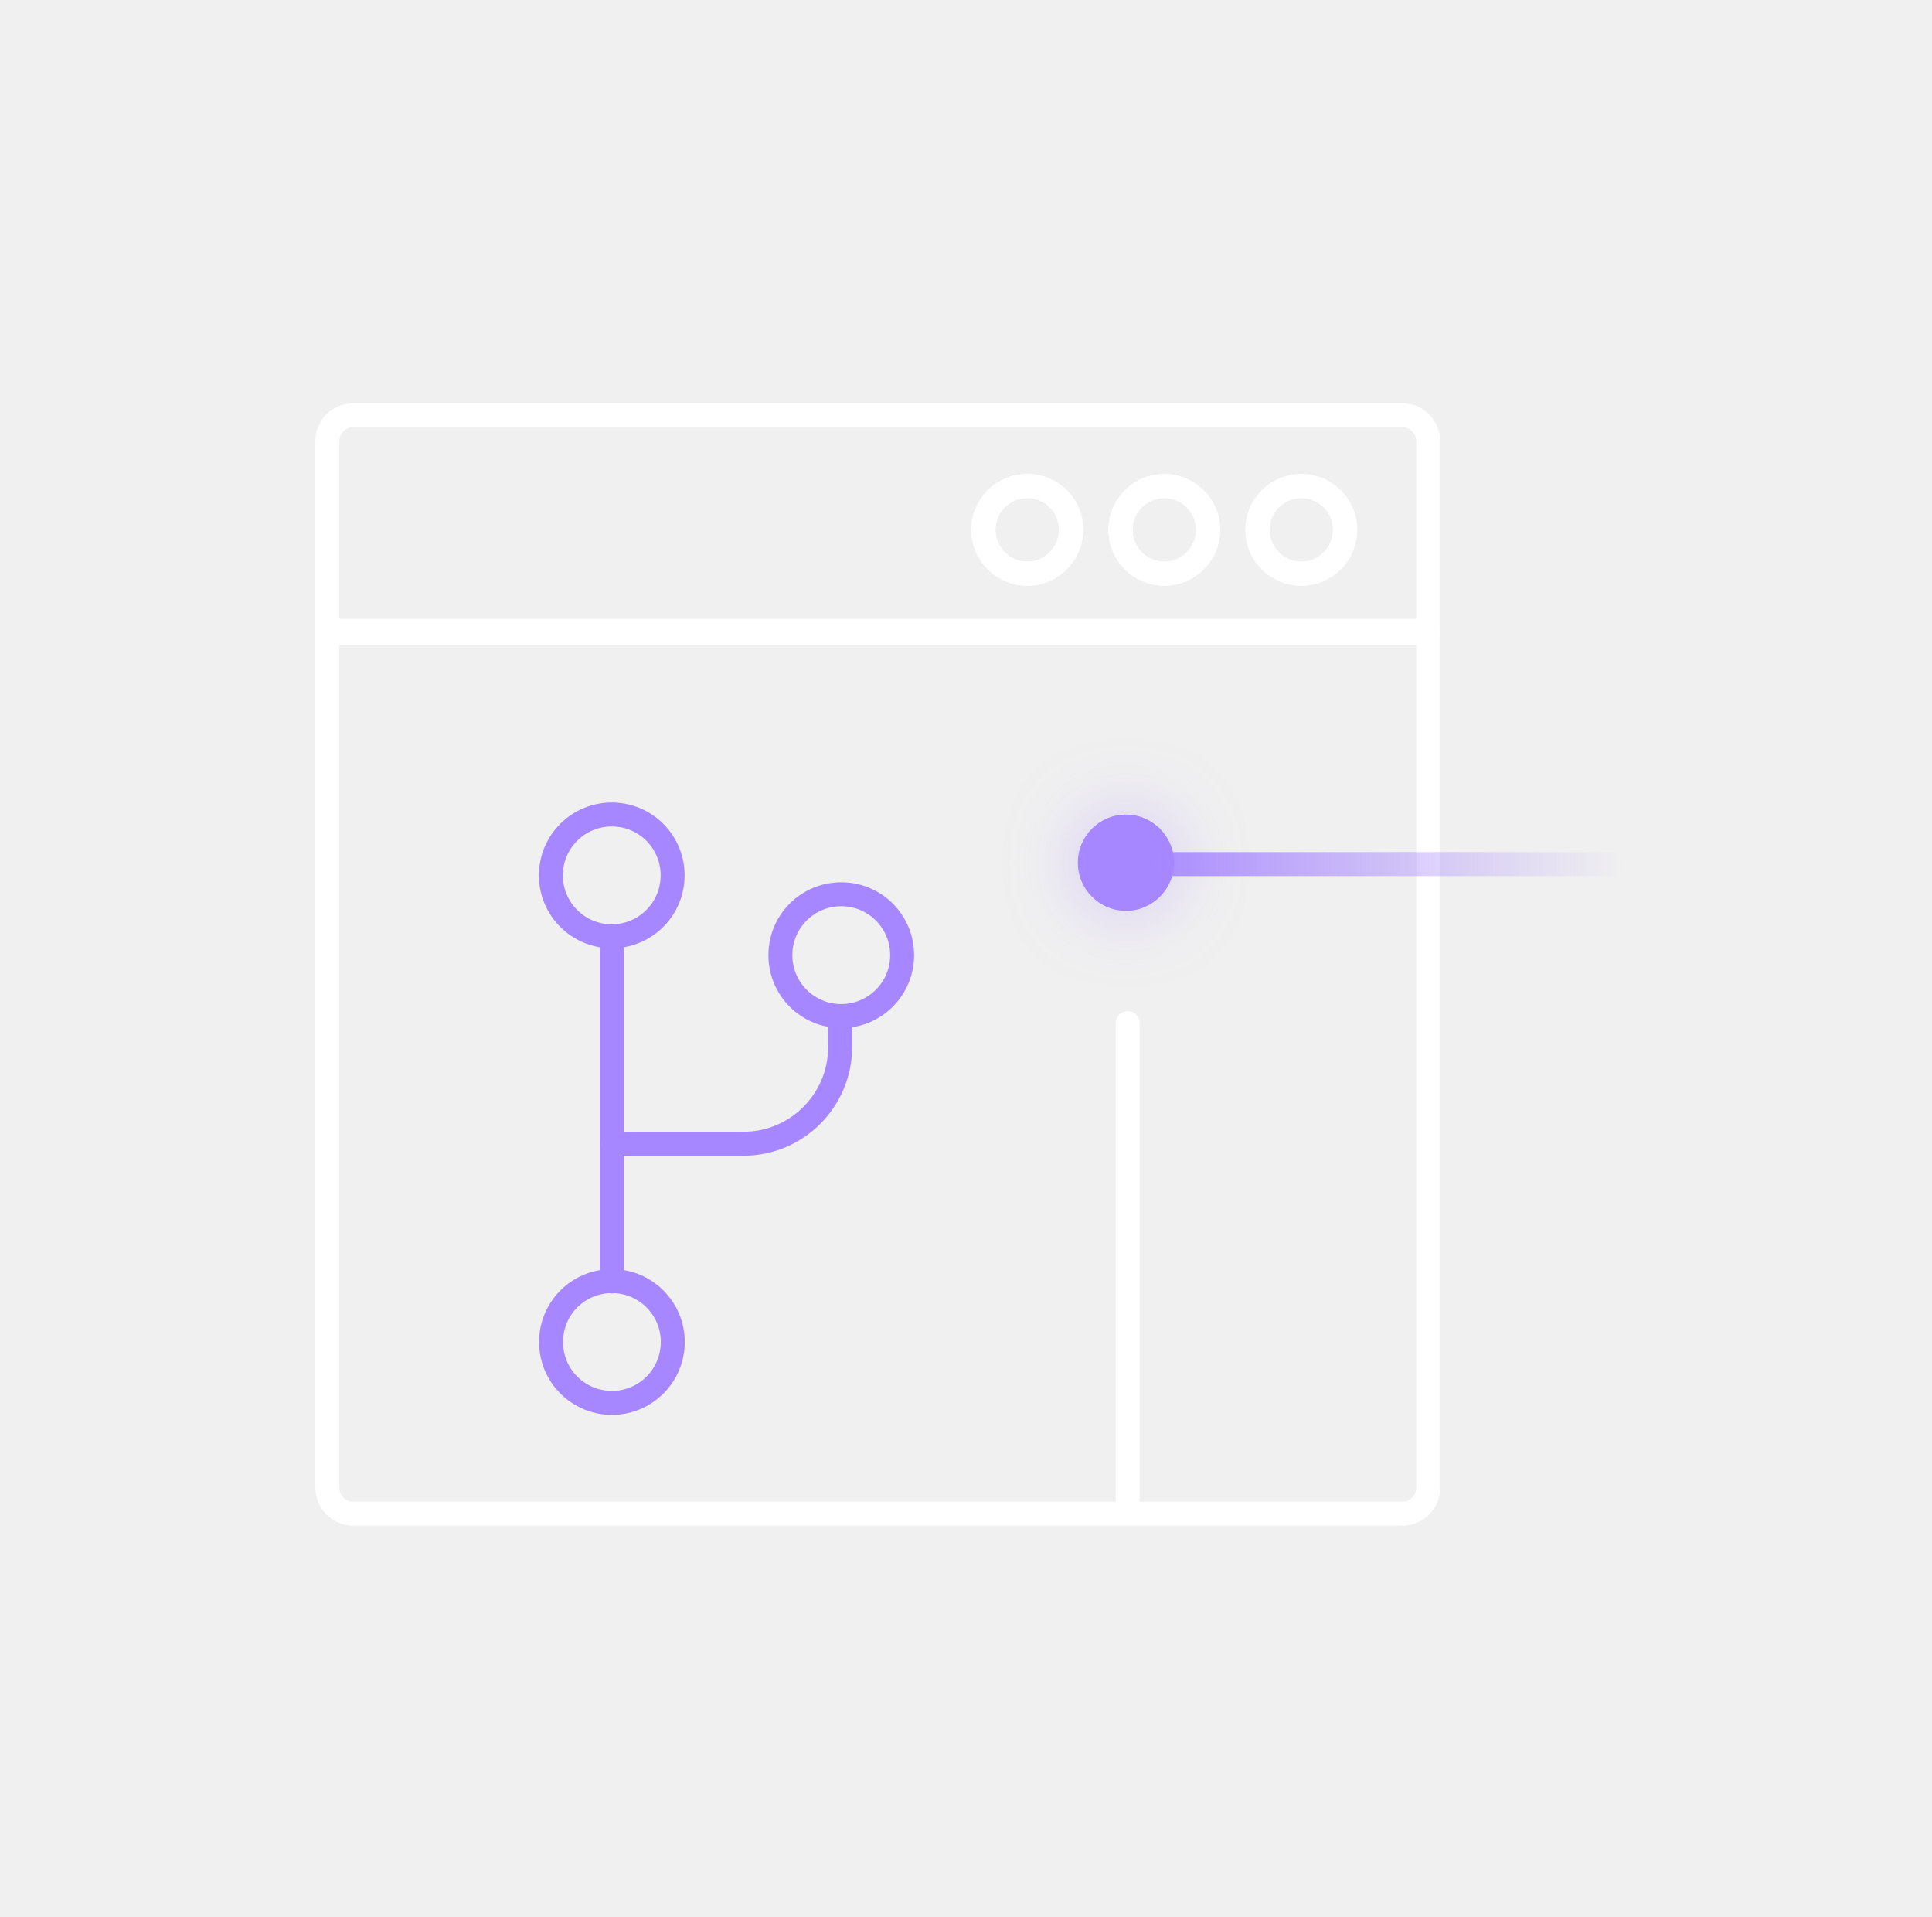
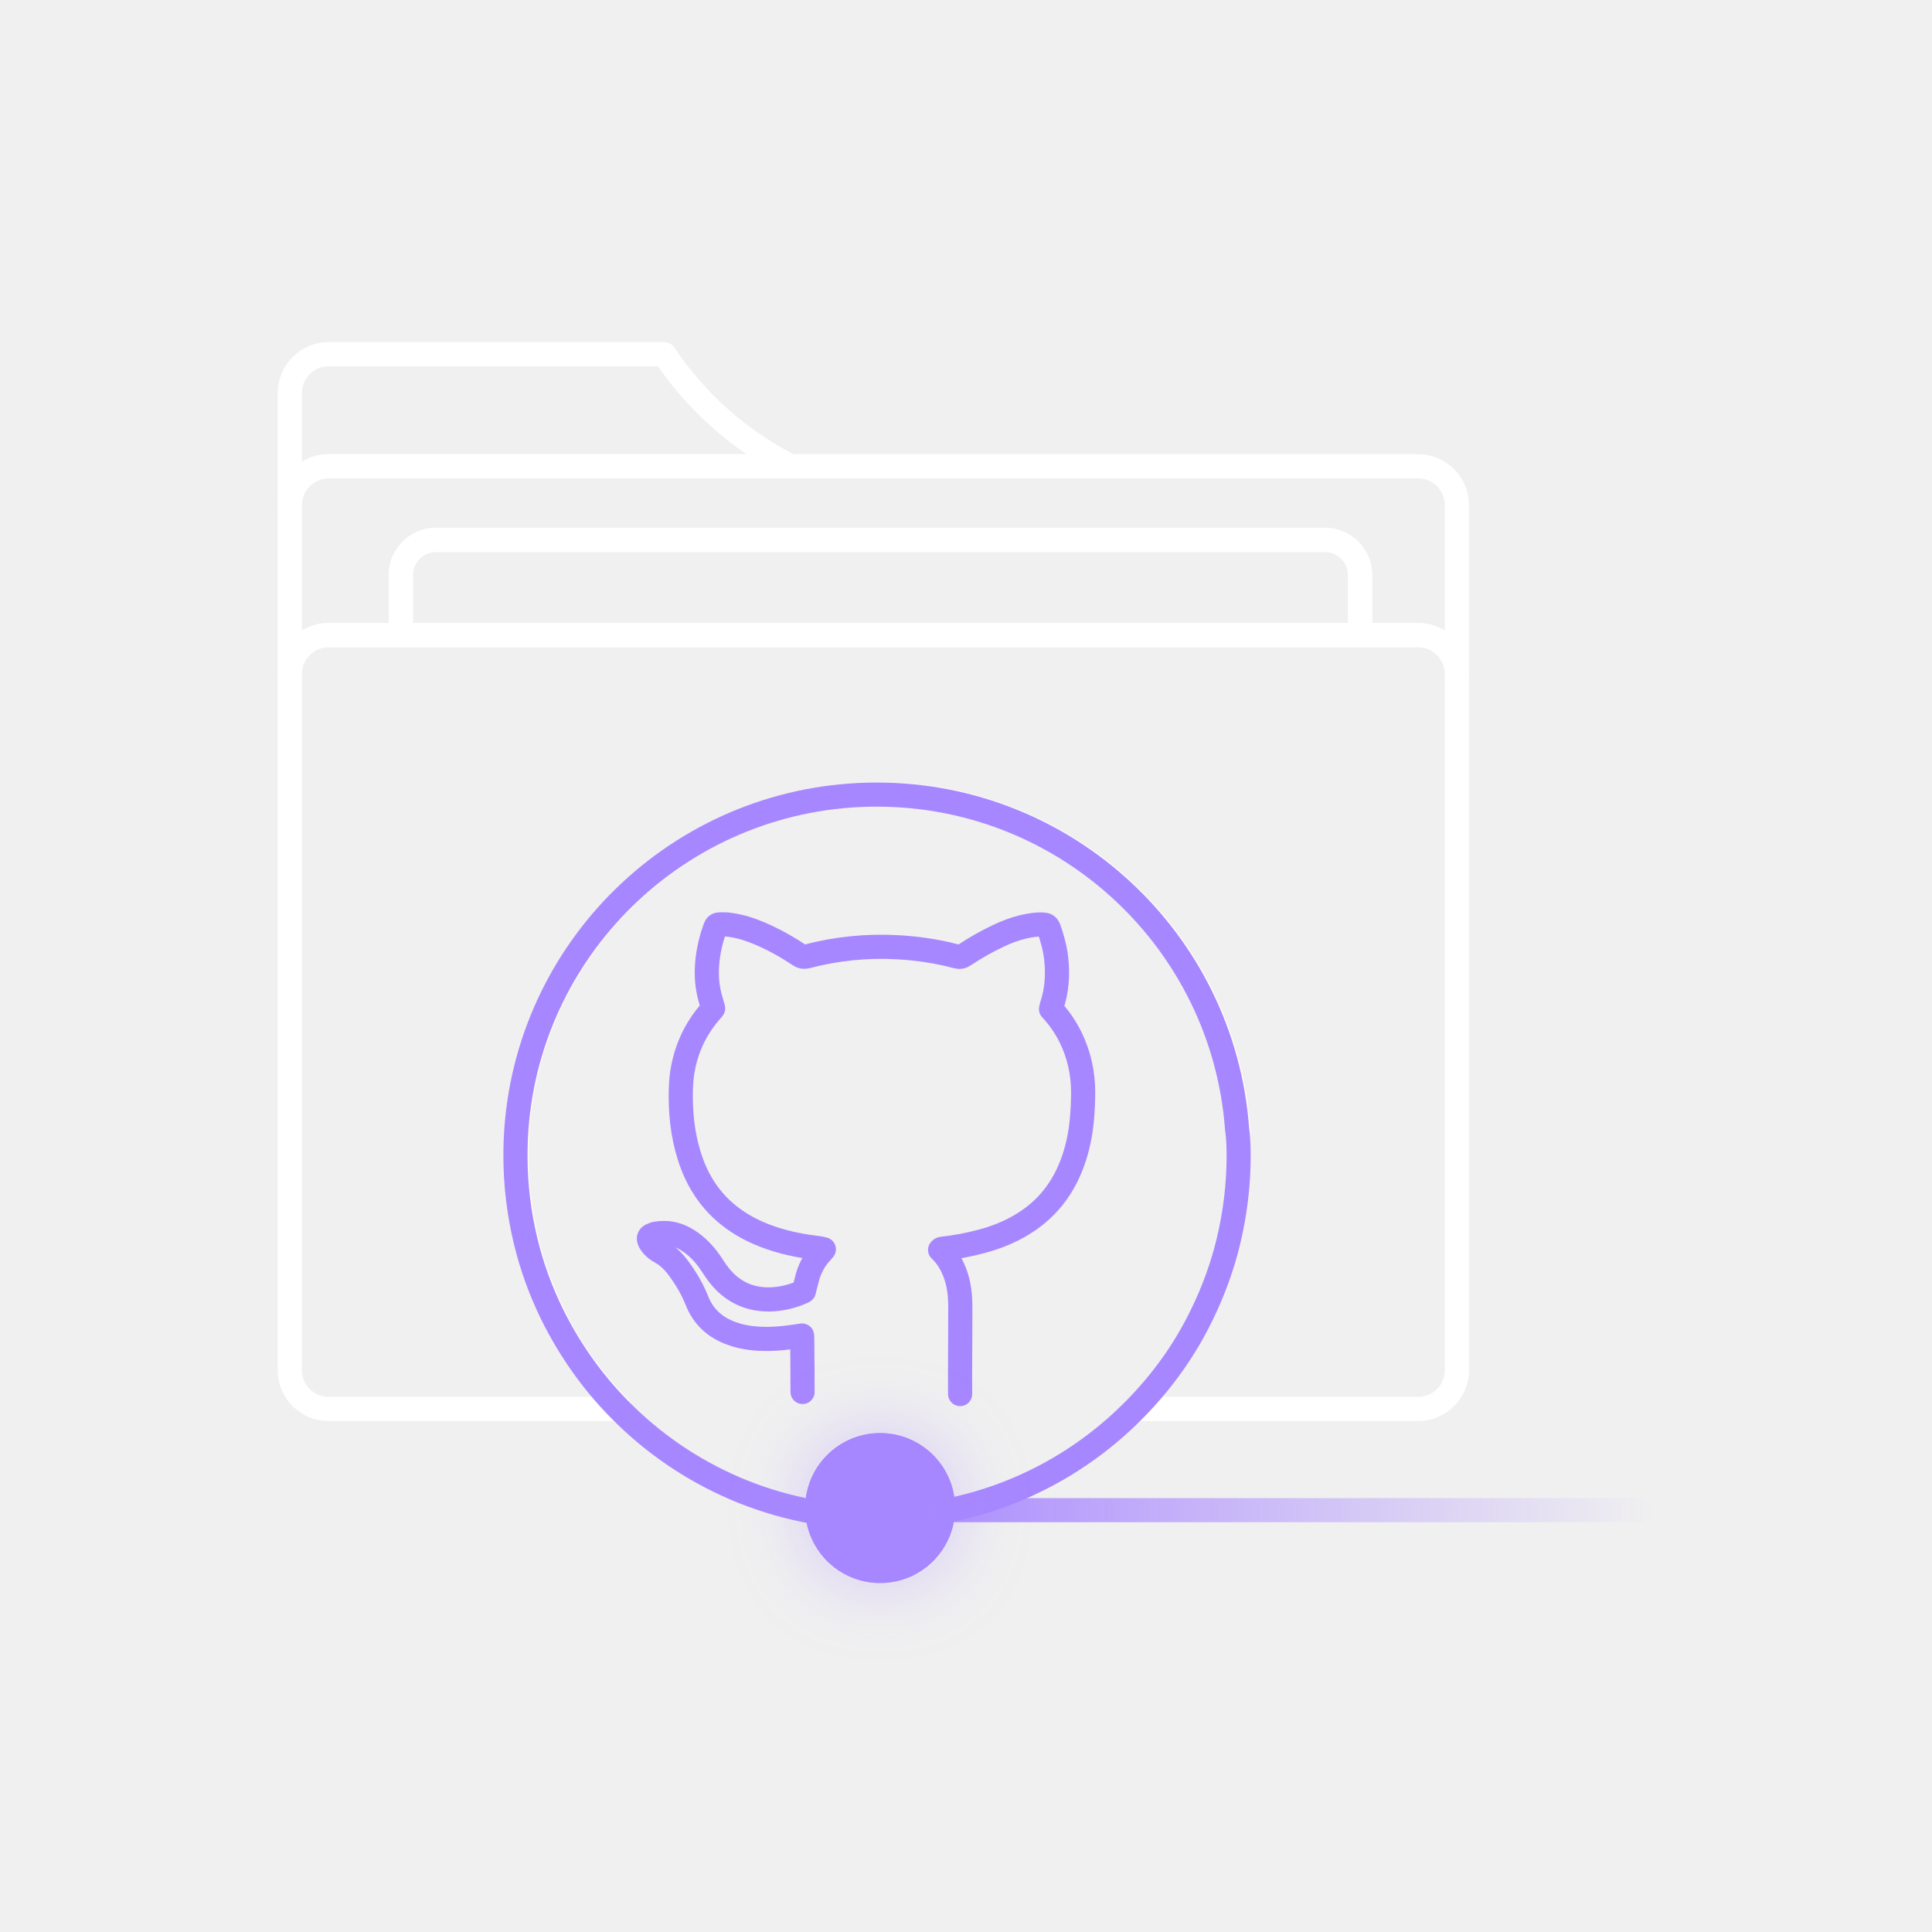
- <svg xmlns="http://www.w3.org/2000/svg" width="121" height="120" viewBox="0 0 121 120" fill="none">
-   <path d="M87.822 26H22.128C21.226 26 20.5 26.726 20.5 27.628V39.668H89.45V27.628C89.45 26.726 88.704 26 87.822 26ZM64.329 35.923C62.819 35.923 61.583 34.687 61.583 33.177C61.583 31.667 62.799 30.432 64.329 30.432C65.858 30.432 67.074 31.648 67.074 33.177C67.074 34.687 65.839 35.923 64.329 35.923ZM72.918 35.923C71.408 35.923 70.173 34.687 70.173 33.177C70.173 31.667 71.388 30.432 72.918 30.432C74.428 30.432 75.664 31.648 75.664 33.177C75.664 34.687 74.428 35.923 72.918 35.923ZM81.507 35.923C79.997 35.923 78.762 34.687 78.762 33.177C78.762 31.667 79.978 30.432 81.507 30.432C83.017 30.432 84.253 31.648 84.253 33.177C84.233 34.687 83.017 35.923 81.507 35.923Z" stroke="white" stroke-width="1.5" stroke-miterlimit="10" stroke-linecap="round" stroke-linejoin="round" />
-   <path d="M61.603 33.177C61.603 31.667 62.819 30.432 64.349 30.432C65.878 30.432 67.094 31.648 67.094 33.177C67.094 34.687 65.858 35.922 64.349 35.922C62.839 35.922 61.603 34.687 61.603 33.177Z" stroke="white" stroke-width="1.5" stroke-miterlimit="10" stroke-linecap="round" stroke-linejoin="round" />
-   <path d="M70.173 33.177C70.173 31.667 71.389 30.432 72.918 30.432C74.428 30.432 75.664 31.648 75.664 33.177C75.664 34.687 74.428 35.922 72.918 35.922C71.408 35.922 70.173 34.687 70.173 33.177Z" stroke="white" stroke-width="1.5" stroke-miterlimit="10" stroke-linecap="round" stroke-linejoin="round" />
-   <path d="M78.762 33.177C78.762 31.667 79.978 30.432 81.507 30.432C83.017 30.432 84.253 31.648 84.253 33.177C84.253 34.687 83.017 35.922 81.507 35.922C79.997 35.922 78.762 34.687 78.762 33.177Z" stroke="white" stroke-width="1.5" stroke-miterlimit="10" stroke-linecap="round" stroke-linejoin="round" />
-   <path d="M70.627 94.779V64.061M20.5 39.498V93.152C20.5 94.054 21.226 94.779 22.128 94.779H87.822C88.724 94.779 89.45 94.054 89.45 93.152V39.498H20.5Z" stroke="white" stroke-width="1.5" stroke-miterlimit="10" stroke-linecap="round" stroke-linejoin="round" />
-   <path d="M67.074 33.177C67.074 34.687 65.839 35.922 64.329 35.922C62.819 35.922 61.584 34.687 61.584 33.177C61.584 31.667 62.799 30.432 64.329 30.432C65.859 30.432 67.074 31.667 67.074 33.177Z" stroke="white" stroke-width="1.5" stroke-miterlimit="10" stroke-linecap="round" stroke-linejoin="round" />
-   <path d="M84.233 33.177C84.233 34.687 82.998 35.922 81.488 35.922C79.978 35.922 78.742 34.687 78.742 33.177C78.742 31.667 79.958 30.432 81.488 30.432C83.017 30.451 84.233 31.667 84.233 33.177Z" stroke="white" stroke-width="1.5" stroke-miterlimit="10" stroke-linecap="round" stroke-linejoin="round" />
-   <path d="M75.664 33.177C75.664 34.687 74.428 35.922 72.918 35.922C71.408 35.922 70.173 34.687 70.173 33.177C70.173 31.667 71.389 30.432 72.918 30.432C74.428 30.451 75.664 31.667 75.664 33.177Z" stroke="white" stroke-width="1.5" stroke-miterlimit="10" stroke-linecap="round" stroke-linejoin="round" />
-   <g filter="url(#filter0_d_271_2249)">
-     <circle cx="70.516" cy="54.017" r="3.017" fill="#A787FF" />
+ <svg xmlns="http://www.w3.org/2000/svg" width="120" height="120" viewBox="0 0 120 120" fill="none">
+   <path d="M49.102 28.958H20.406C19.083 28.958 18 30.041 18 31.365V24.406C18 23.083 19.083 22 20.406 22H41.262C42.605 24.025 45.092 26.933 49.102 28.958Z" stroke="white" stroke-width="1.5" stroke-miterlimit="10" stroke-linecap="round" stroke-linejoin="round" />
+   <path d="M90.492 31.364V41.852C90.492 40.529 89.409 39.446 88.085 39.446H84.476V35.716C84.476 34.513 83.493 33.53 82.29 33.53H27.084C25.881 33.53 24.898 34.513 24.898 35.716V39.446H20.406C19.083 39.446 18 40.529 18 41.852V31.364C18 30.041 19.083 28.958 20.406 28.958H88.065C89.409 28.958 90.492 30.041 90.492 31.364Z" stroke="white" stroke-width="1.5" stroke-miterlimit="10" stroke-linecap="round" stroke-linejoin="round" />
+   <path d="M84.476 35.716V39.446H24.898V35.716C24.898 34.513 25.881 33.53 27.084 33.53H82.29C83.493 33.53 84.476 34.513 84.476 35.716Z" stroke="white" stroke-width="1.5" stroke-miterlimit="10" stroke-linecap="round" stroke-linejoin="round" />
+   <path d="M90.492 41.852V85.106C90.492 86.43 89.409 87.513 88.085 87.513H70.499C72.183 85.788 73.607 83.783 74.69 81.597C75.392 80.153 75.953 78.629 76.334 77.025C76.736 75.34 76.956 73.596 76.956 71.771C76.956 71.189 76.936 70.628 76.896 70.066C76.034 58.456 66.328 49.331 54.517 49.331C42.685 49.331 33 58.476 32.137 70.066C32.097 70.628 32.077 71.209 32.077 71.771C32.077 73.576 32.298 75.34 32.699 77.025C33.08 78.629 33.641 80.153 34.343 81.597C35.406 83.803 36.83 85.788 38.534 87.513H20.406C19.083 87.513 18 86.43 18 85.106V41.852C18 40.528 19.083 39.445 20.406 39.445H88.065C89.409 39.445 90.492 40.528 90.492 41.852Z" stroke="white" stroke-width="1.5" stroke-miterlimit="10" stroke-linecap="round" stroke-linejoin="round" />
+   <path d="M76.936 71.792C76.936 73.597 76.715 75.361 76.314 77.046C75.933 78.65 75.372 80.174 74.67 81.618C73.607 83.824 72.183 85.809 70.479 87.534C66.408 91.685 60.733 94.251 54.476 94.251C48.22 94.251 42.545 91.685 38.474 87.534C36.769 85.809 35.366 83.804 34.283 81.618C33.581 80.174 33.02 78.65 32.639 77.046C32.237 75.361 32.017 73.617 32.017 71.792C32.017 71.21 32.037 70.649 32.077 70.087C32.939 58.477 42.645 49.352 54.456 49.352C66.287 49.352 75.973 58.497 76.835 70.087C76.916 70.649 76.936 71.21 76.936 71.792Z" stroke="#A787FF" stroke-width="1.5" stroke-miterlimit="10" stroke-linecap="round" stroke-linejoin="round" />
+   <path d="M59.635 86.587C59.625 85.926 59.635 85.265 59.635 84.604C59.635 83.673 59.645 82.751 59.645 81.82C59.645 81.4 59.655 80.979 59.625 80.558C59.575 79.857 59.414 79.186 59.084 78.555C58.933 78.265 58.753 78.005 58.532 77.774C58.492 77.724 58.442 77.684 58.392 77.634C58.442 77.554 58.522 77.564 58.582 77.554C59.384 77.464 60.187 77.314 60.969 77.103C61.871 76.863 62.733 76.522 63.526 76.032C65.03 75.111 66.043 73.809 66.634 72.156C66.935 71.315 67.116 70.444 67.196 69.552C67.246 68.982 67.276 68.421 67.276 67.85C67.276 66.658 67.025 65.517 66.504 64.445C66.223 63.874 65.872 63.344 65.451 62.863C65.401 62.803 65.341 62.743 65.281 62.673C65.301 62.603 65.311 62.532 65.331 62.462C65.652 61.501 65.712 60.52 65.601 59.528C65.531 58.897 65.361 58.286 65.15 57.686C65.08 57.495 64.98 57.435 64.789 57.425C64.368 57.405 63.967 57.475 63.566 57.565C63.014 57.696 62.493 57.896 61.992 58.136C61.27 58.477 60.568 58.877 59.906 59.318C59.745 59.428 59.615 59.458 59.424 59.408C58.231 59.088 57.018 58.907 55.784 58.837C53.859 58.727 51.964 58.917 50.099 59.408C49.928 59.448 49.808 59.428 49.668 59.338C48.875 58.807 48.053 58.346 47.181 57.976C46.589 57.726 45.977 57.525 45.336 57.445C45.125 57.405 44.914 57.415 44.704 57.415C44.564 57.415 44.473 57.475 44.423 57.615C44.193 58.246 44.032 58.897 43.952 59.568C43.872 60.259 43.882 60.94 44.022 61.621C44.082 61.922 44.182 62.222 44.263 62.523C44.273 62.553 44.283 62.593 44.293 62.633C44.243 62.693 44.203 62.753 44.152 62.803C43.17 63.925 42.578 65.226 42.367 66.688C42.317 67.019 42.297 67.369 42.287 67.7C42.257 69.072 42.388 70.434 42.799 71.756C43.12 72.817 43.621 73.779 44.353 74.62C44.925 75.271 45.596 75.791 46.349 76.212C47.331 76.753 48.384 77.093 49.487 77.314C49.968 77.414 50.47 77.474 50.961 77.544C51.021 77.554 51.081 77.574 51.172 77.594C50.951 77.854 50.73 78.085 50.57 78.355C50.41 78.635 50.269 78.926 50.179 79.236C50.089 79.547 50.019 79.857 49.928 80.198C49.918 80.208 49.878 80.238 49.838 80.248C49.186 80.528 48.514 80.698 47.803 80.709C46.509 80.728 45.466 80.218 44.664 79.206C44.503 79.006 44.363 78.786 44.223 78.575C43.872 78.035 43.461 77.564 42.939 77.183C42.578 76.923 42.187 76.723 41.746 76.633C41.415 76.562 41.084 76.573 40.753 76.623C40.643 76.643 40.522 76.693 40.422 76.743C40.312 76.803 40.282 76.913 40.322 77.033C40.352 77.123 40.412 77.213 40.472 77.294C40.623 77.494 40.823 77.644 41.044 77.764C41.525 78.025 41.886 78.415 42.197 78.846C42.638 79.447 43.009 80.088 43.29 80.789C43.691 81.81 44.443 82.471 45.466 82.832C46.208 83.102 46.99 83.172 47.772 83.162C48.404 83.152 49.036 83.072 49.668 82.972C49.708 82.962 49.758 82.962 49.818 82.952C49.818 83.042 49.828 83.122 49.828 83.202C49.838 84.284 49.848 85.365 49.848 86.457" stroke="#A787FF" stroke-width="1.5" stroke-miterlimit="10" stroke-linecap="round" stroke-linejoin="round" />
+   <g filter="url(#filter0_d_271_2255)">
+     <circle cx="54.667" cy="93.667" r="4.667" fill="#A787FF" />
  </g>
-   <path d="M72.706 54.102H101.026" stroke="url(#paint0_linear_271_2249)" stroke-width="1.5" stroke-linecap="round" />
-   <path d="M42.126 54.811C42.126 56.911 40.423 58.624 38.313 58.624C36.203 58.624 34.5 56.911 34.5 54.811C34.5 52.711 36.203 50.998 38.313 50.998C40.423 50.998 42.126 52.7 42.126 54.811Z" stroke="#A787FF" stroke-width="1.5" stroke-miterlimit="10" stroke-linecap="round" stroke-linejoin="round" />
-   <path d="M38.313 58.746V73.834V80.236" stroke="#A787FF" stroke-width="1.5" stroke-miterlimit="10" stroke-linecap="round" stroke-linejoin="round" />
-   <path d="M56.5 59.806C56.5 61.906 54.798 63.619 52.687 63.619C50.577 63.619 48.874 61.916 48.874 59.806C48.874 57.696 50.577 55.993 52.687 55.993C54.798 55.993 56.5 57.696 56.5 59.806Z" stroke="#A787FF" stroke-width="1.5" stroke-miterlimit="10" stroke-linecap="round" stroke-linejoin="round" />
-   <path d="M42.136 84.029C42.136 86.129 40.434 87.841 38.324 87.841C36.213 87.841 34.511 86.139 34.511 84.029C34.511 81.918 36.213 80.216 38.324 80.216C40.434 80.216 42.136 81.928 42.136 84.029Z" stroke="#A787FF" stroke-width="1.5" stroke-miterlimit="10" stroke-linecap="round" stroke-linejoin="round" />
-   <path d="M52.616 63.69V65.576C52.616 68.89 49.904 71.612 46.581 71.612H39.618H38.313" stroke="#A787FF" stroke-width="1.5" stroke-miterlimit="10" stroke-linecap="round" stroke-linejoin="round" />
+   <path d="M58.053 93.798H101.866" stroke="url(#paint0_linear_271_2255)" stroke-width="1.5" stroke-linecap="round" />
  <defs>
-     <filter id="filter0_d_271_2249" x="58.5" y="42" width="24.033" height="24.033" filterUnits="userSpaceOnUse" color-interpolation-filters="sRGB">
+     <filter id="filter0_d_271_2255" x="41" y="80" width="27.333" height="27.333" filterUnits="userSpaceOnUse" color-interpolation-filters="sRGB">
      <feFlood flood-opacity="0" result="BackgroundImageFix" />
      <feColorMatrix in="SourceAlpha" type="matrix" values="0 0 0 0 0 0 0 0 0 0 0 0 0 0 0 0 0 0 127 0" result="hardAlpha" />
-       <feMorphology radius="5" operator="dilate" in="SourceAlpha" result="effect1_dropShadow_271_2249" />
+       <feMorphology radius="5" operator="dilate" in="SourceAlpha" result="effect1_dropShadow_271_2255" />
      <feOffset />
      <feGaussianBlur stdDeviation="2" />
      <feComposite in2="hardAlpha" operator="out" />
      <feColorMatrix type="matrix" values="0 0 0 0 0.655 0 0 0 0 0.529 0 0 0 0 1 0 0 0 0.282 0" />
-       <feBlend mode="normal" in2="BackgroundImageFix" result="effect1_dropShadow_271_2249" />
-       <feBlend mode="normal" in="SourceGraphic" in2="effect1_dropShadow_271_2249" result="shape" />
+       <feBlend mode="normal" in2="BackgroundImageFix" result="effect1_dropShadow_271_2255" />
+       <feBlend mode="normal" in="SourceGraphic" in2="effect1_dropShadow_271_2255" result="shape" />
    </filter>
-     <linearGradient id="paint0_linear_271_2249" x1="70.071" y1="54.602" x2="101.685" y2="54.602" gradientUnits="userSpaceOnUse">
+     <linearGradient id="paint0_linear_271_2255" x1="53.977" y1="94.298" x2="102.885" y2="94.298" gradientUnits="userSpaceOnUse">
      <stop stop-color="#A787FF" />
      <stop offset="0.718" stop-color="#A787FF" stop-opacity="0.282" />
      <stop offset="1" stop-color="#A787FF" stop-opacity="0" />
    </linearGradient>
  </defs>
</svg>
